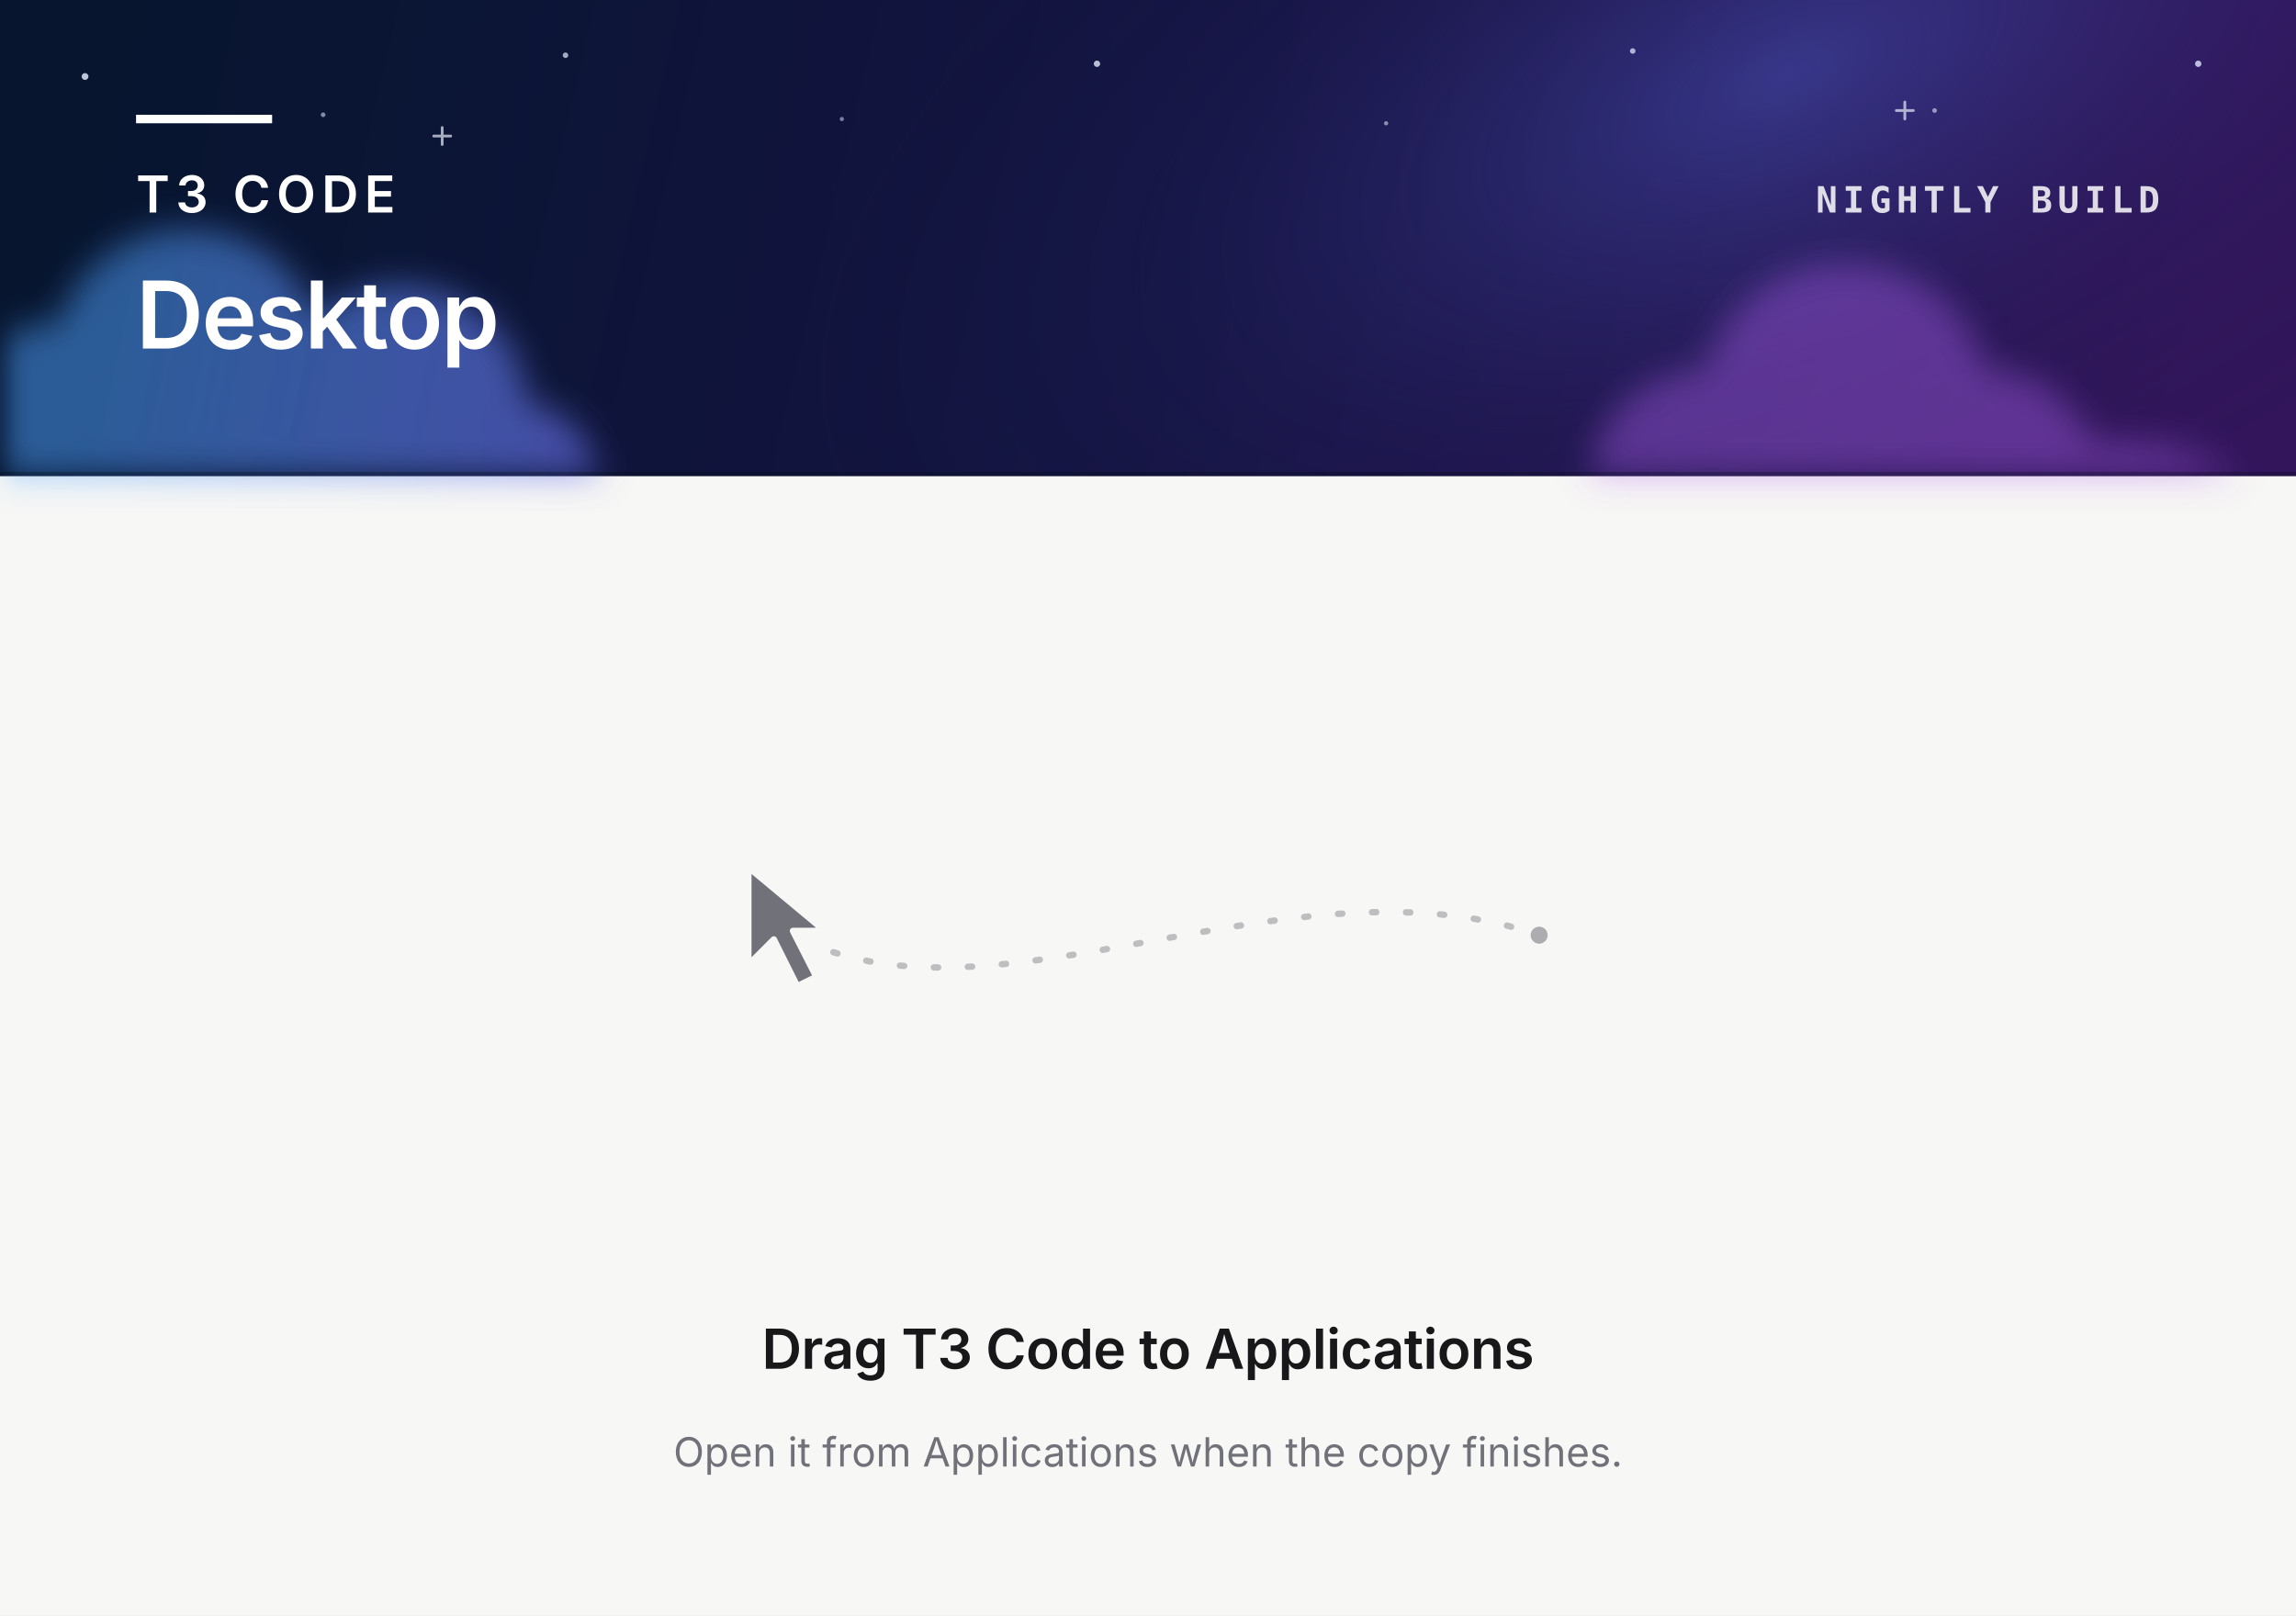
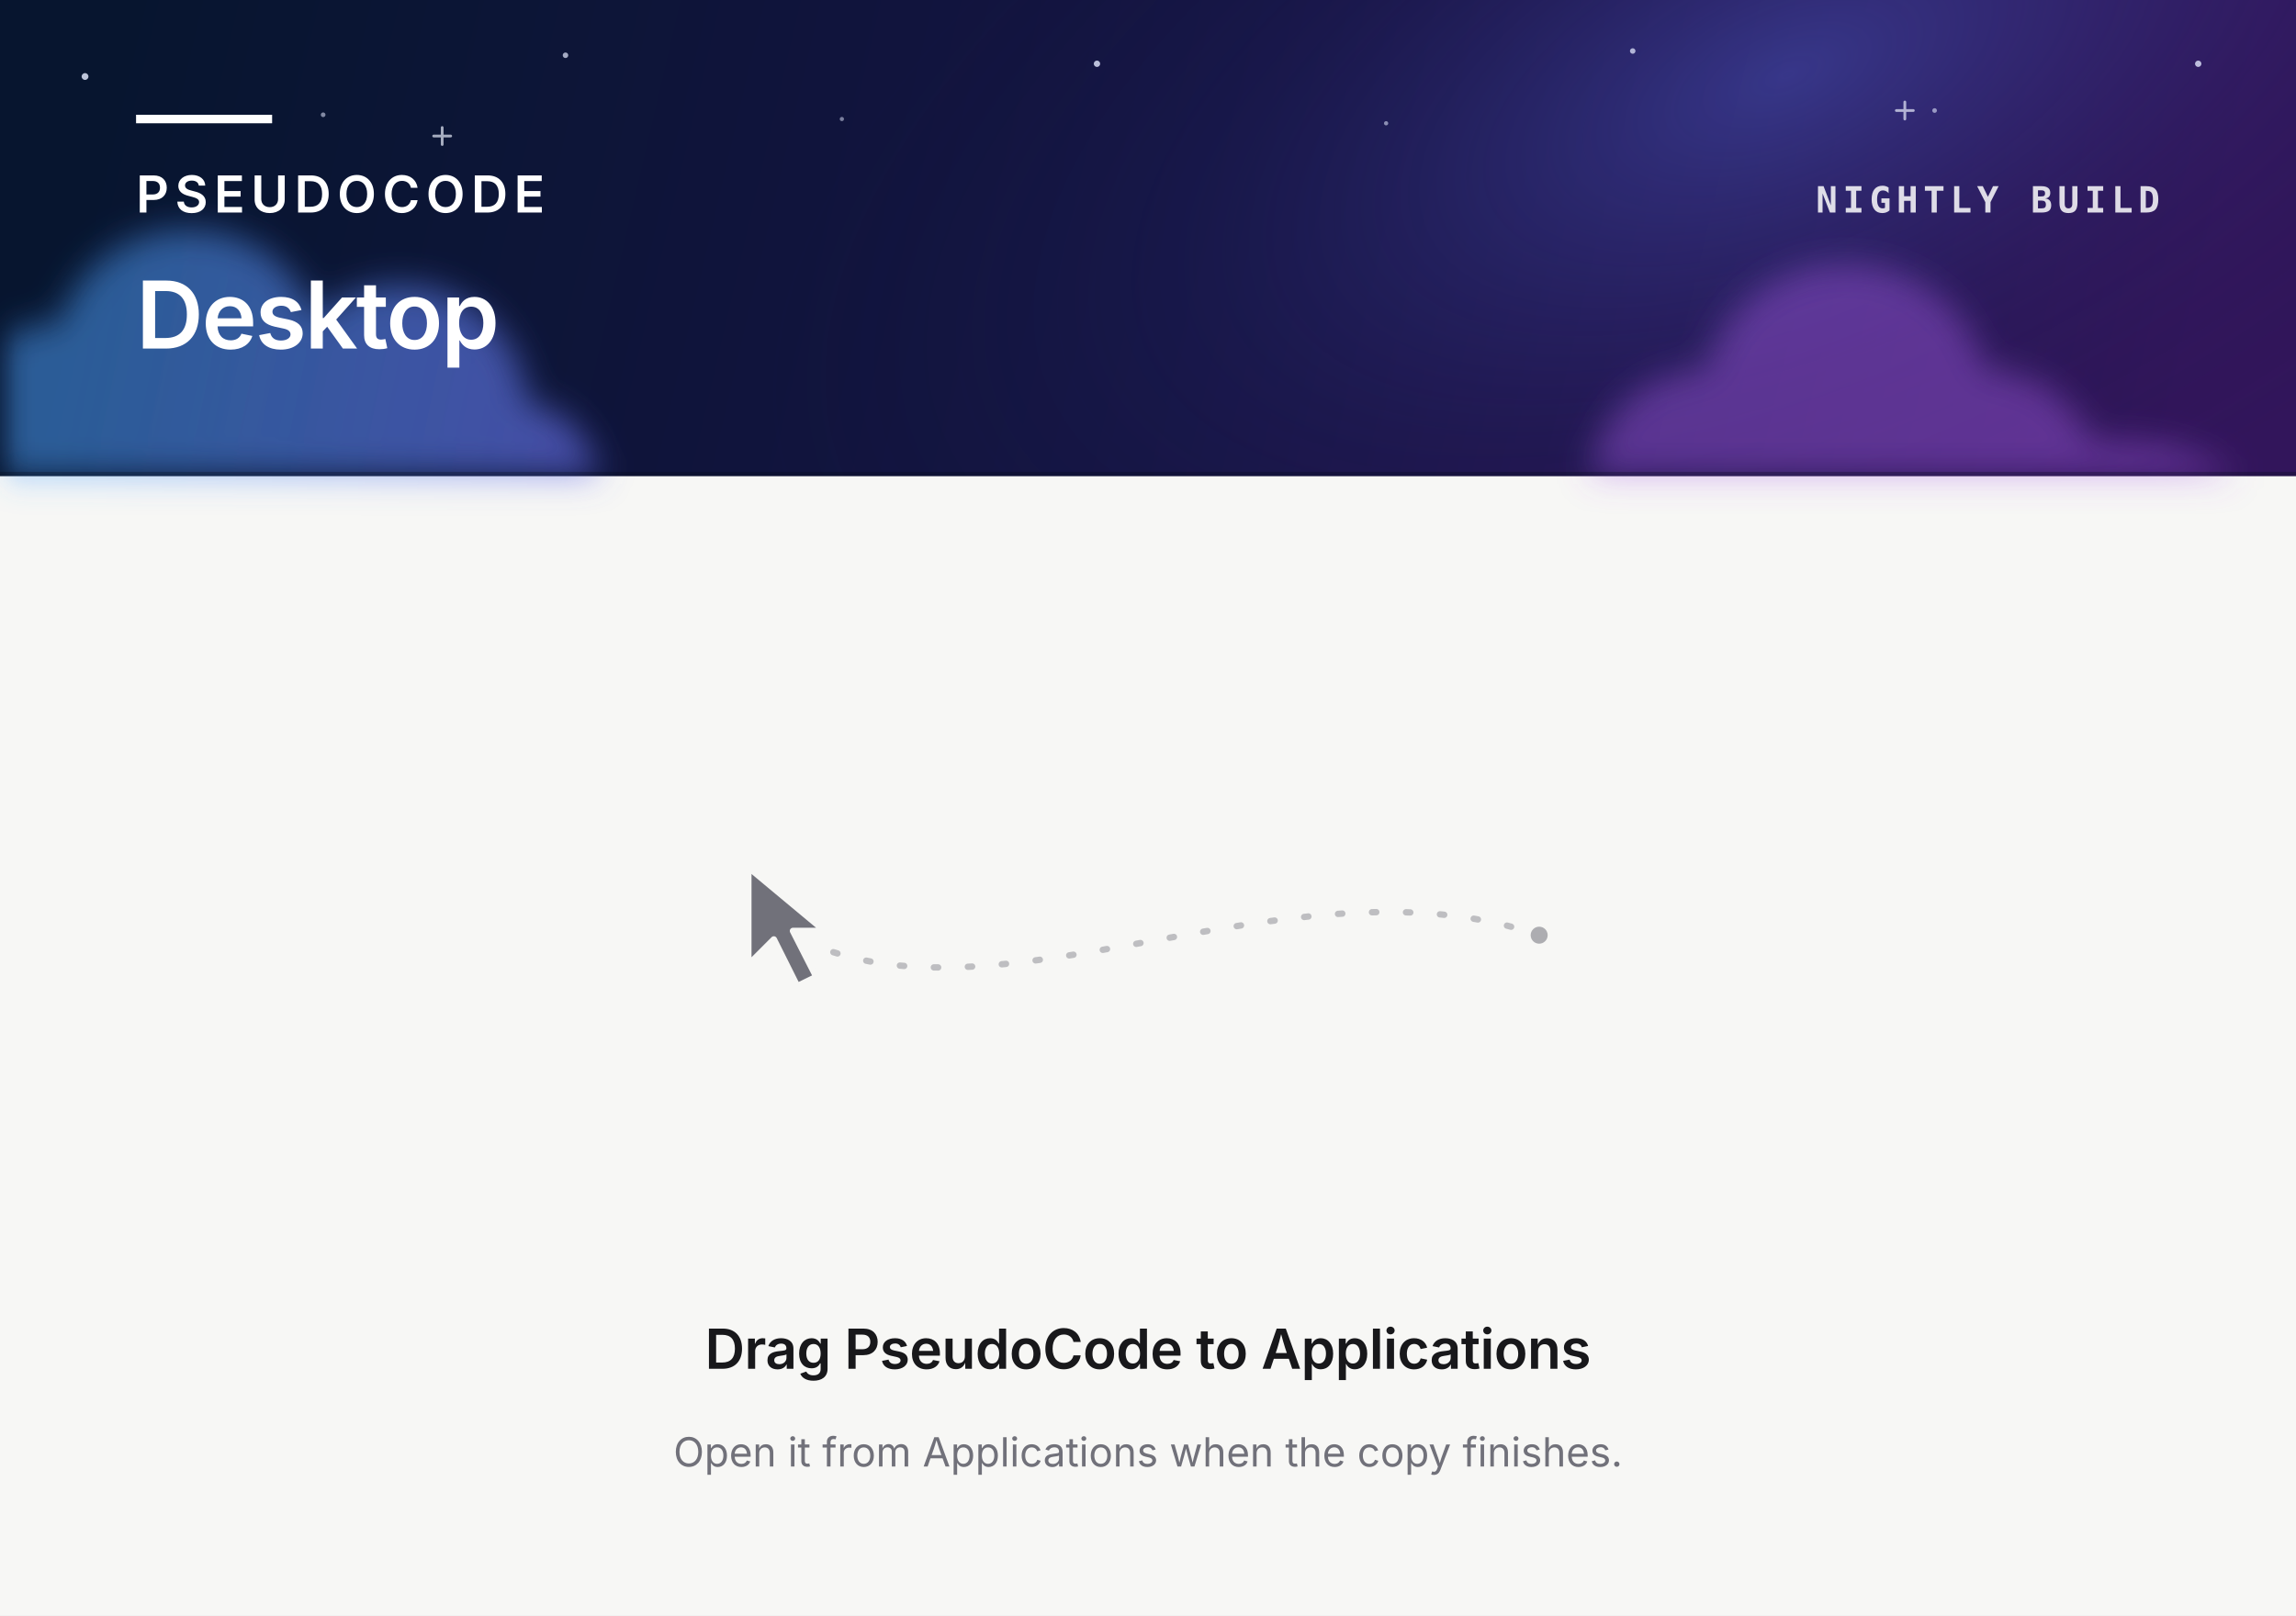
<svg xmlns="http://www.w3.org/2000/svg" width="1080" height="760" viewBox="0 0 540 380" fill="none">
  <defs>
    <linearGradient id="night-sky" x1="28" y1="0" x2="510" y2="112" gradientUnits="userSpaceOnUse">
      <stop stop-color="#07152F" />
      <stop offset="0.52" stop-color="#151443" />
      <stop offset="1" stop-color="#32155B" />
    </linearGradient>
    <radialGradient id="night-glow" cx="0" cy="0" r="1" gradientUnits="userSpaceOnUse" gradientTransform="translate(420 18) rotate(157) scale(260 126)">
      <stop stop-color="#5165D8" stop-opacity="0.42" />
      <stop offset="0.55" stop-color="#283075" stop-opacity="0.15" />
      <stop offset="1" stop-color="#111635" stop-opacity="0" />
    </radialGradient>
    <linearGradient id="night-cloud" x1="18" y1="62" x2="260" y2="112" gradientUnits="userSpaceOnUse">
      <stop stop-color="#4EA4FF" stop-opacity="0.5" />
      <stop offset="0.52" stop-color="#696FEA" stop-opacity="0.62" />
      <stop offset="1" stop-color="#A85BEA" stop-opacity="0.5" />
    </linearGradient>
    <filter id="night-soft" x="-24" y="35" width="588" height="101" filterUnits="userSpaceOnUse">
      <feGaussianBlur stdDeviation="4" />
    </filter>
  </defs>
  <rect width="540" height="380" fill="#F7F7F5" />
  <rect width="540" height="112" fill="url(#night-sky)" />
  <rect width="540" height="112" fill="url(#night-glow)" />
  <g fill="#E4EAFF">
    <circle cx="20" cy="18" r="0.8" opacity="0.82" />
    <circle cx="76" cy="27" r="0.55" opacity="0.55" />
    <circle cx="133" cy="13" r="0.65" opacity="0.7" />
    <circle cx="198" cy="28" r="0.5" opacity="0.5" />
    <circle cx="258" cy="15" r="0.75" opacity="0.8" />
    <circle cx="326" cy="29" r="0.5" opacity="0.55" />
    <circle cx="384" cy="12" r="0.65" opacity="0.72" />
    <circle cx="455" cy="26" r="0.55" opacity="0.58" />
    <circle cx="517" cy="15" r="0.75" opacity="0.78" />
  </g>
  <g stroke="#EEF2FF" stroke-linecap="round" stroke-width="0.65" opacity="0.68">
    <path d="M104 30V34M102 32H106" />
    <path d="M448 24V28M446 26H450" />
  </g>
  <g filter="url(#night-soft)">
    <path d="M-12 112V101C-12 87 0 76 14 76C18 63 30 54 44 54C58 54 70 62 74 75C79 70 86 67 94 67C110 67 123 79 124 95C132 96 138 101 141 112H-12Z" fill="url(#night-cloud)" />
    <path d="M374 112C375 98 387 87 401 87C405 72 418 62 434 62C450 62 463 72 467 87C478 87 488 94 492 104C506 103 518 106 526 112H374Z" fill="url(#night-cloud)" opacity="0.82" />
  </g>
  <path d="M0 111.5H540" stroke="#050A19" stroke-opacity="0.3" />
  <path d="M32 28H64" stroke="#FFFFFF" stroke-width="2" />
  <g font-family="-apple-system, BlinkMacSystemFont, sans-serif" fill="#FFFFFF">
-     <text x="32" y="50" font-size="12" font-weight="600" letter-spacing="1.4">T3 CODE</text>
+     <text x="32" y="50" font-size="12" font-weight="600" letter-spacing="1.4">PSEUDOCODE</text>
    <text x="32" y="82" font-size="22" font-weight="600" letter-spacing="-0.45">Desktop</text>
    <text x="508" y="50" text-anchor="end" font-family="ui-monospace, SFMono-Regular, Menlo, monospace" font-size="8.5" font-weight="600" letter-spacing="1.2" opacity="0.84">NIGHTLY BUILD</text>
  </g>
  <path d="M196 224C242 239 307 201 362 220" stroke="#71717A" stroke-width="1.5" stroke-linecap="round" stroke-dasharray="1 7" opacity="0.42" />
  <circle cx="362" cy="220" r="2" fill="#71717A" opacity="0.55" />
  <path d="M176 204V227L182 221L187.5 232L192 229.8L186.5 219H194L176 204Z" fill="#71717A" stroke="#F7F7F5" stroke-width="1.5" stroke-linejoin="round" />
  <g font-family="-apple-system, BlinkMacSystemFont, sans-serif" text-anchor="middle">
-     <text x="270" y="322" font-size="13" font-weight="600" letter-spacing="-0.1" fill="#18181B">Drag T3 Code to Applications</text>
+     <text x="270" y="322" font-size="13" font-weight="600" letter-spacing="-0.1" fill="#18181B">Drag PseudoCode to Applications</text>
    <text x="270" y="345" font-size="9.5" fill="#71717A">Open it from Applications when the copy finishes.</text>
  </g>
</svg>
